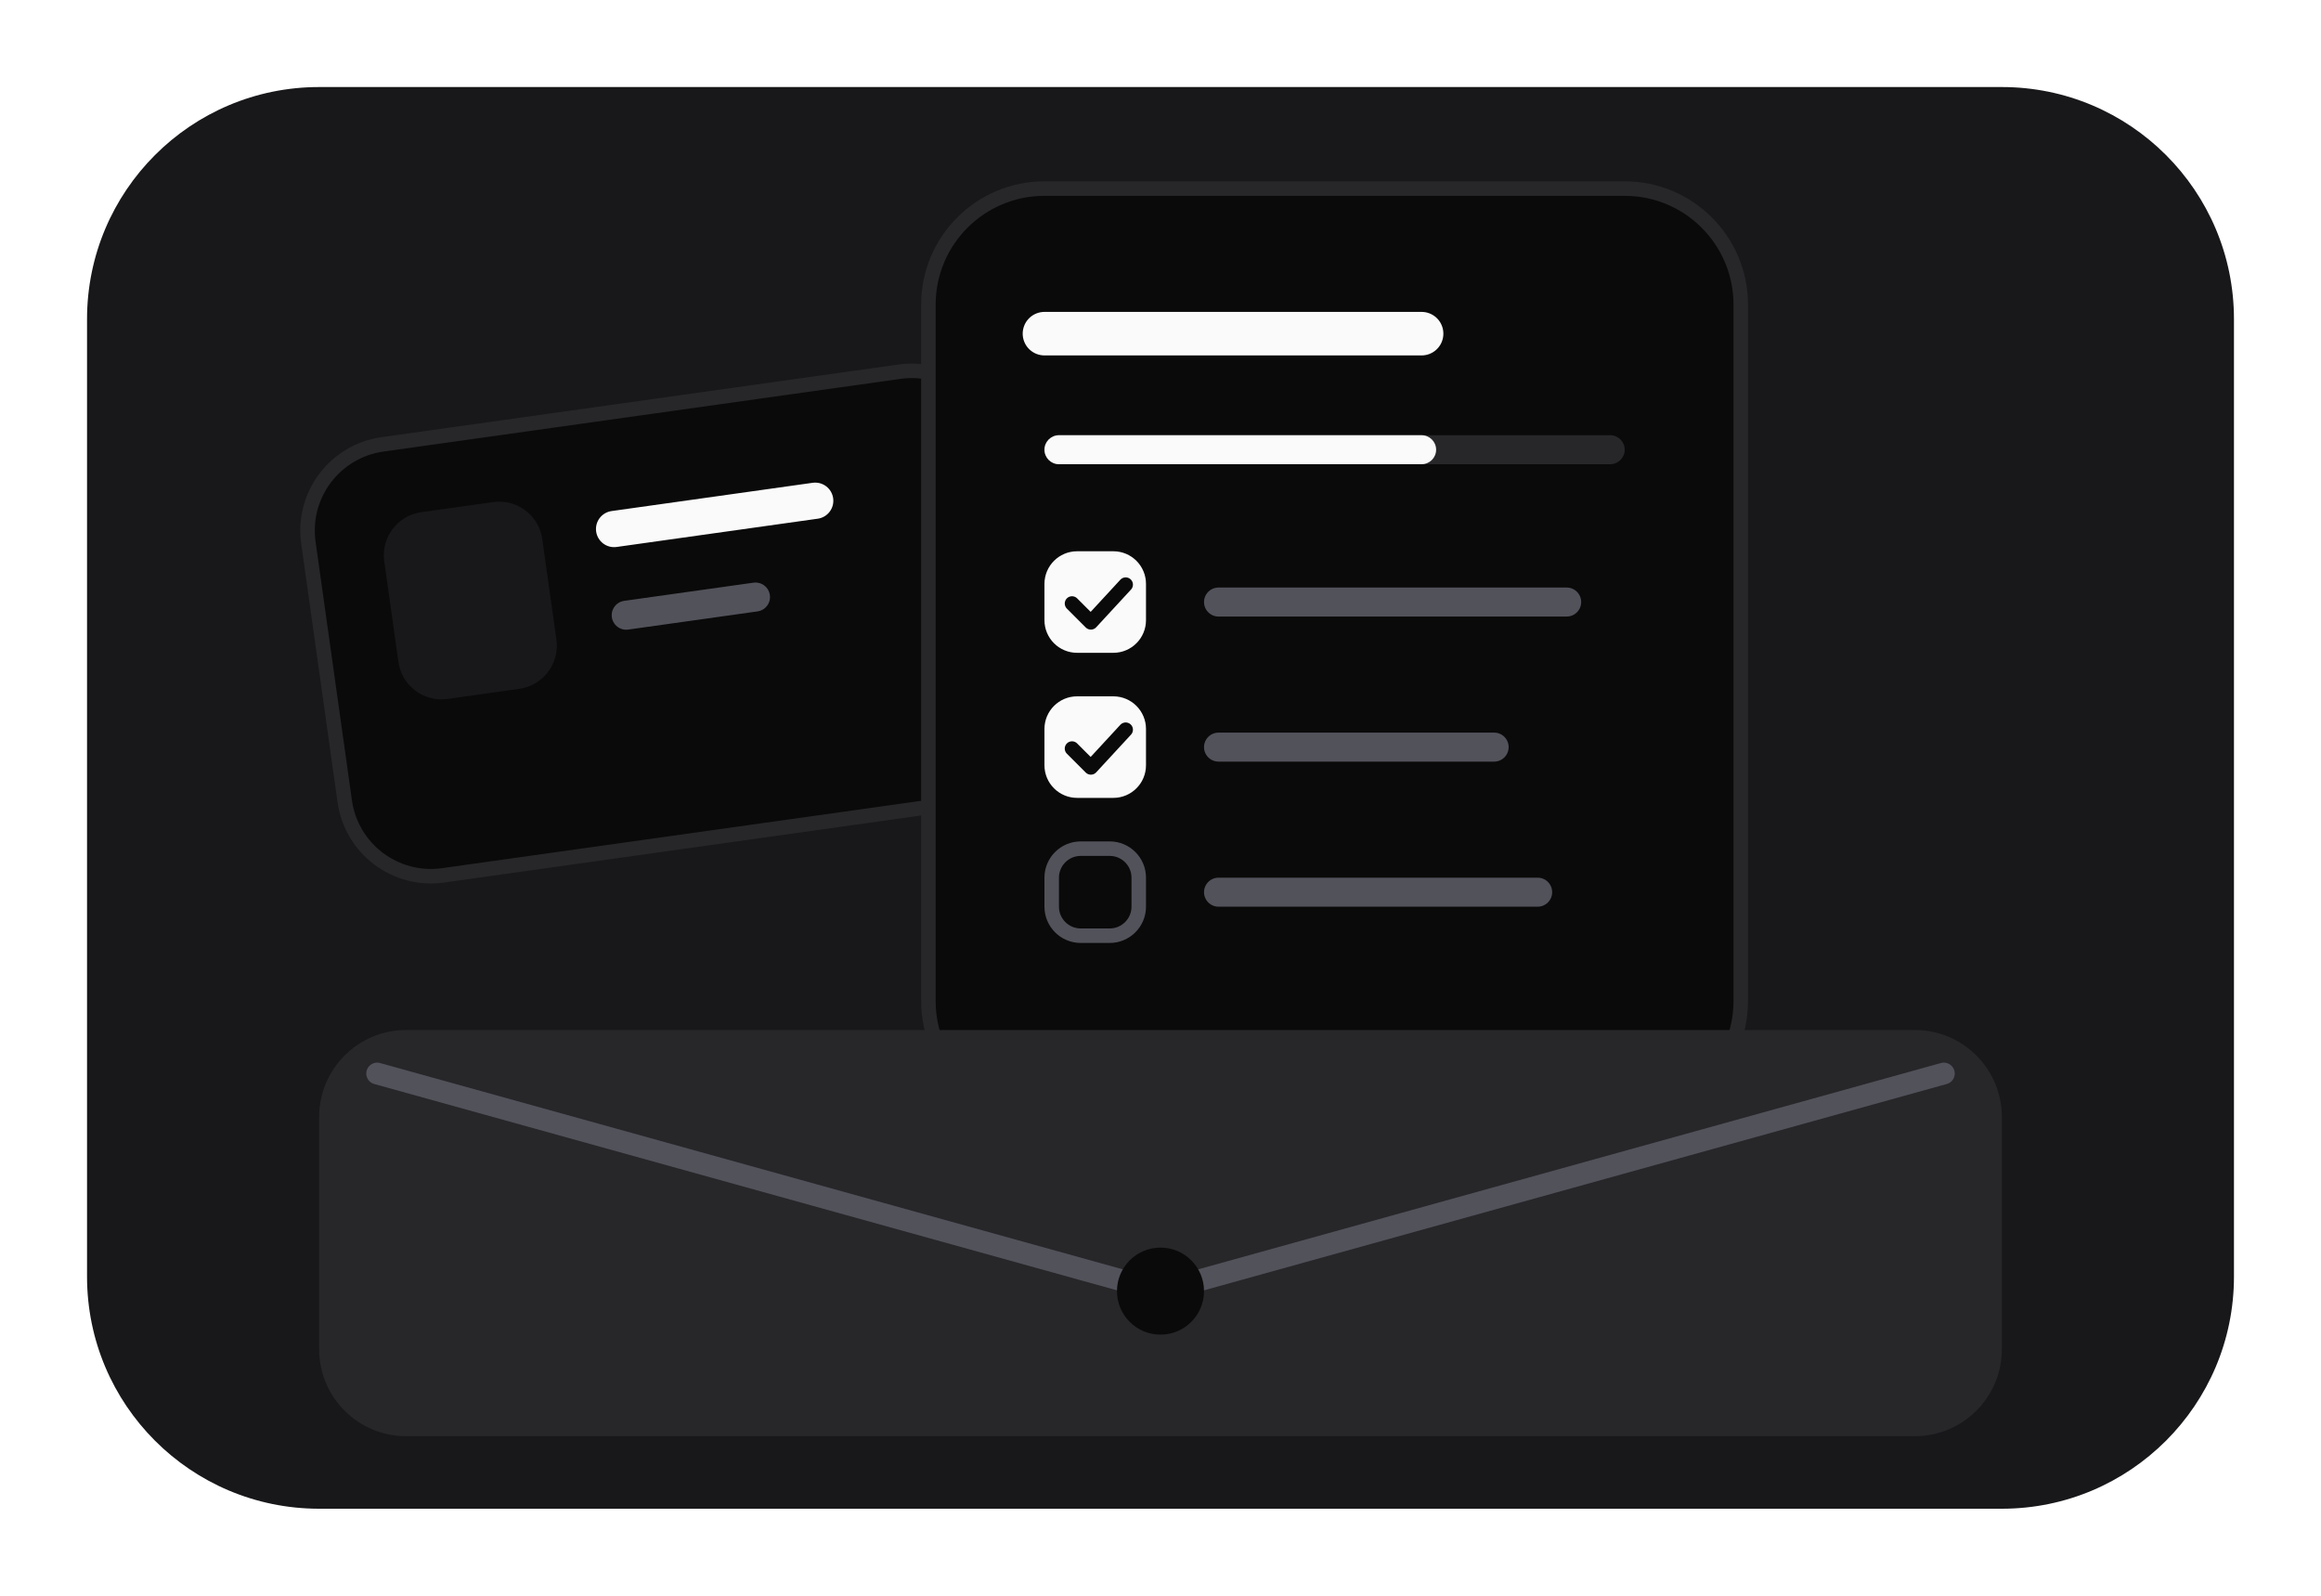
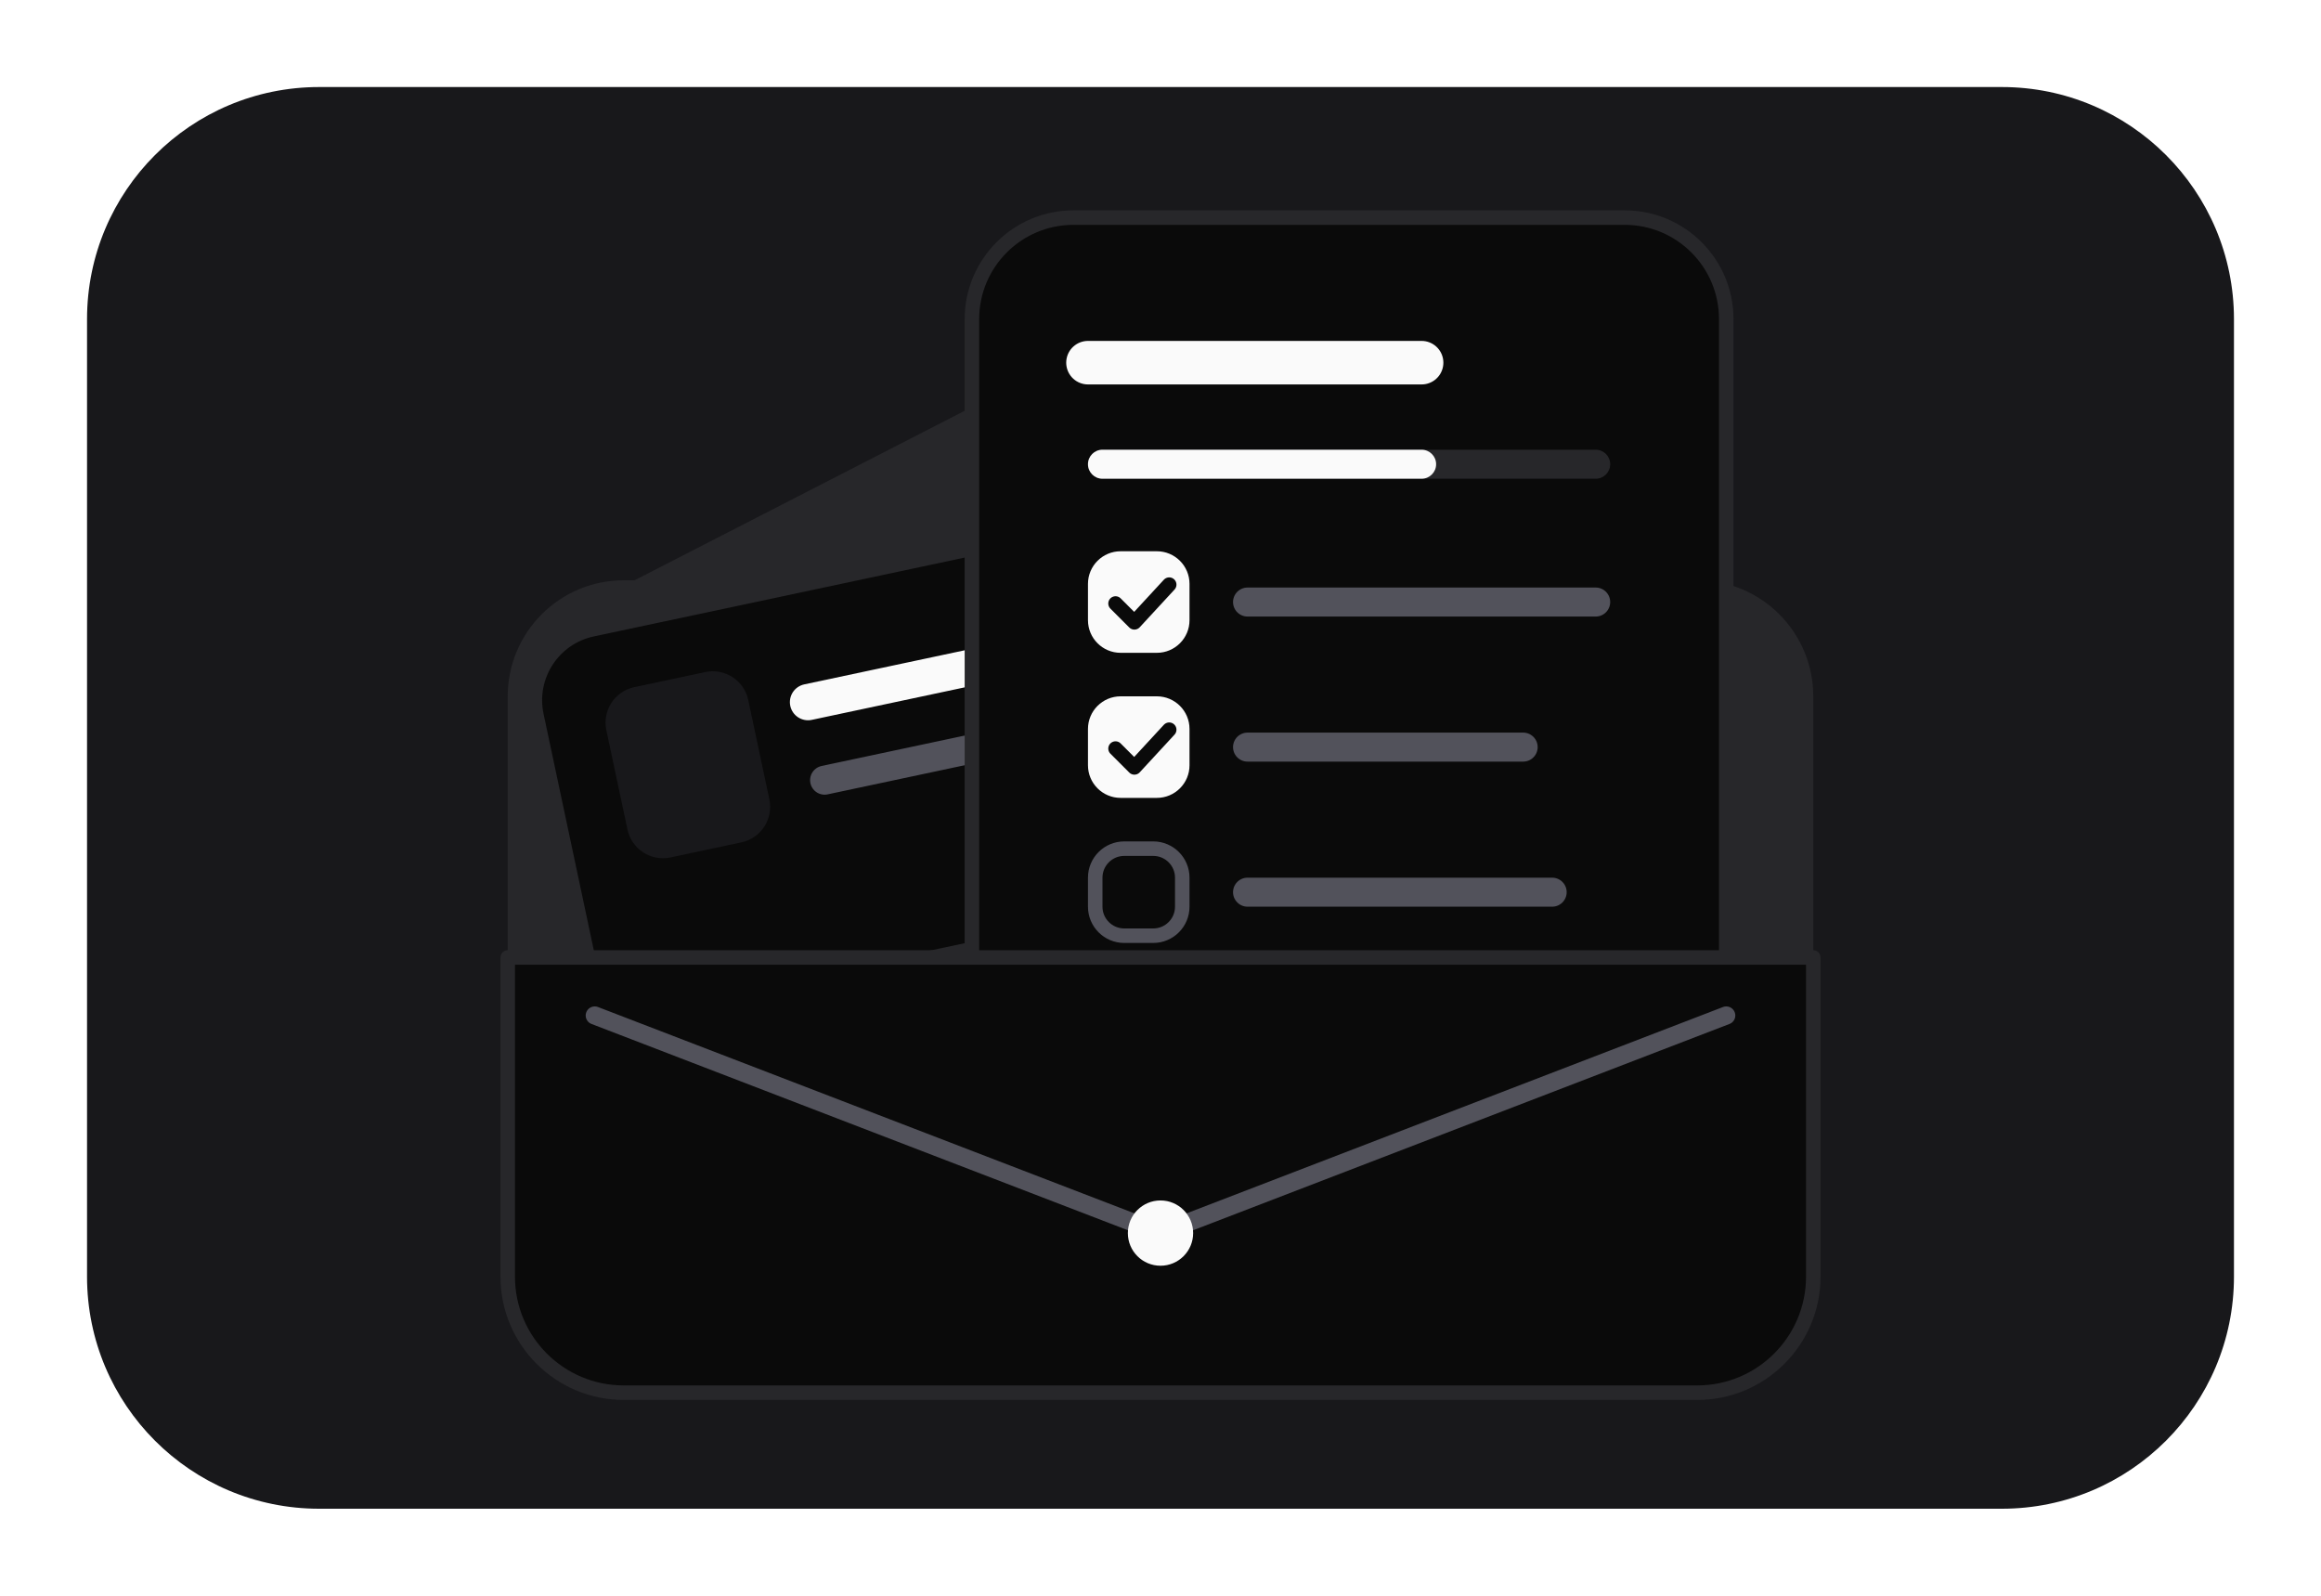
- <svg xmlns="http://www.w3.org/2000/svg" viewBox="0 0 320 220" role="img" aria-label="An envelope with an ID card and a pre-employment checklist">
+ <svg xmlns="http://www.w3.org/2000/svg" viewBox="0 0 320 220" role="img" aria-label="An open envelope holding an ID card and a pre-employment checklist">
  <rect x="12" y="12" width="296" height="196" rx="32" fill="#18181B" />
-   <g transform="rotate(-8 92 82)">
-     <rect x="44" y="56" width="96" height="60" rx="12" fill="#0A0A0A" stroke="#27272A" stroke-width="2" />
-     <rect x="54" y="66" width="22" height="26" rx="6" fill="#18181B" />
-     <path d="M86 72H114" stroke="#FAFAFA" stroke-width="5" stroke-linecap="round" stroke-linejoin="round" fill="none" />
-     <path d="M86 84H104" stroke="#52525B" stroke-width="4" stroke-linecap="round" stroke-linejoin="round" fill="none" />
+   <path d="M78 86L152 48a16 16 0 0 1 16 0L242 86z" fill="#27272A" stroke="#27272A" stroke-width="2" stroke-linejoin="round" />
+   <rect x="70" y="80" width="180" height="112" rx="16" fill="#27272A" />
+   <g transform="rotate(-12 116 104)">
+     <rect x="76" y="80" width="84" height="54" rx="10" fill="#0A0A0A" stroke="#27272A" stroke-width="2" />
+     <rect x="85" y="89" width="20" height="24" rx="5" fill="#18181B" />
+     <path d="M113 96H145" stroke="#FAFAFA" stroke-width="5" stroke-linecap="round" fill="none" />
+     <path d="M113 107H133" stroke="#52525B" stroke-width="4" stroke-linecap="round" fill="none" />
  </g>
-   <rect x="128" y="26" width="112" height="128" rx="16" fill="#0A0A0A" stroke="#27272A" stroke-width="2" />
-   <path d="M144 46H196" stroke="#FAFAFA" stroke-width="6" stroke-linecap="round" stroke-linejoin="round" fill="none" />
-   <rect x="144" y="60" width="80" height="4" rx="2" fill="#27272A" />
-   <rect x="144" y="60" width="54" height="4" rx="2" fill="#FAFAFA" />
-   <rect x="144" y="76" width="14" height="14" rx="4.5" fill="#FAFAFA" />
-   <path d="M147.8 83.2l2.6 2.6 4.8-5.2" stroke="#0A0A0A" stroke-width="2" stroke-linecap="round" stroke-linejoin="round" fill="none" />
-   <path d="M168 83H216" stroke="#52525B" stroke-width="4" stroke-linecap="round" stroke-linejoin="round" fill="none" />
-   <rect x="144" y="96" width="14" height="14" rx="4.5" fill="#FAFAFA" />
-   <path d="M147.8 103.2l2.6 2.6 4.8-5.2" stroke="#0A0A0A" stroke-width="2" stroke-linecap="round" stroke-linejoin="round" fill="none" />
-   <path d="M168 103H206" stroke="#52525B" stroke-width="4" stroke-linecap="round" stroke-linejoin="round" fill="none" />
-   <rect x="145" y="117" width="12" height="12" rx="4" fill="none" stroke="#52525B" stroke-width="2" />
-   <path d="M168 123H212" stroke="#52525B" stroke-width="4" stroke-linecap="round" stroke-linejoin="round" fill="none" />
-   <path d="M56 142h208a12 12 0 0 1 12 12v32a12 12 0 0 1-12 12H56a12 12 0 0 1-12-12v-32a12 12 0 0 1 12-12z" fill="#27272A" />
-   <path d="M52 148L160 178L268 148" stroke="#52525B" stroke-width="3" stroke-linecap="round" stroke-linejoin="round" fill="none" />
-   <circle cx="160" cy="178" r="6" fill="#0A0A0A" />
+   <rect x="134" y="30" width="104" height="134" rx="14" fill="#0A0A0A" stroke="#27272A" stroke-width="2" />
+   <path d="M150 50H196" stroke="#FAFAFA" stroke-width="6" stroke-linecap="round" fill="none" />
+   <rect x="150" y="62" width="72" height="4" rx="2" fill="#27272A" />
+   <rect x="150" y="62" width="48" height="4" rx="2" fill="#FAFAFA" />
+   <rect x="150" y="76" width="14" height="14" rx="4.5" fill="#FAFAFA" />
+   <path d="M153.8 83.2l2.6 2.6 4.8-5.2" stroke="#0A0A0A" stroke-width="2" stroke-linecap="round" stroke-linejoin="round" fill="none" />
+   <path d="M172 83H220" stroke="#52525B" stroke-width="4" stroke-linecap="round" fill="none" />
+   <rect x="150" y="96" width="14" height="14" rx="4.5" fill="#FAFAFA" />
+   <path d="M153.8 103.2l2.6 2.6 4.8-5.2" stroke="#0A0A0A" stroke-width="2" stroke-linecap="round" stroke-linejoin="round" fill="none" />
+   <path d="M172 103H210" stroke="#52525B" stroke-width="4" stroke-linecap="round" fill="none" />
+   <rect x="151" y="117" width="12" height="12" rx="4" fill="none" stroke="#52525B" stroke-width="2" />
+   <path d="M172 123H214" stroke="#52525B" stroke-width="4" stroke-linecap="round" fill="none" />
+   <path d="M70 132H250V176a16 16 0 0 1-16 16H86a16 16 0 0 1-16-16z" fill="#0A0A0A" stroke="#27272A" stroke-width="2" stroke-linejoin="round" />
+   <path d="M82 140L160 170L238 140" stroke="#52525B" stroke-width="2.5" stroke-linecap="round" stroke-linejoin="round" fill="none" />
+   <circle cx="160" cy="170" r="4.5" fill="#FAFAFA" />
</svg>
